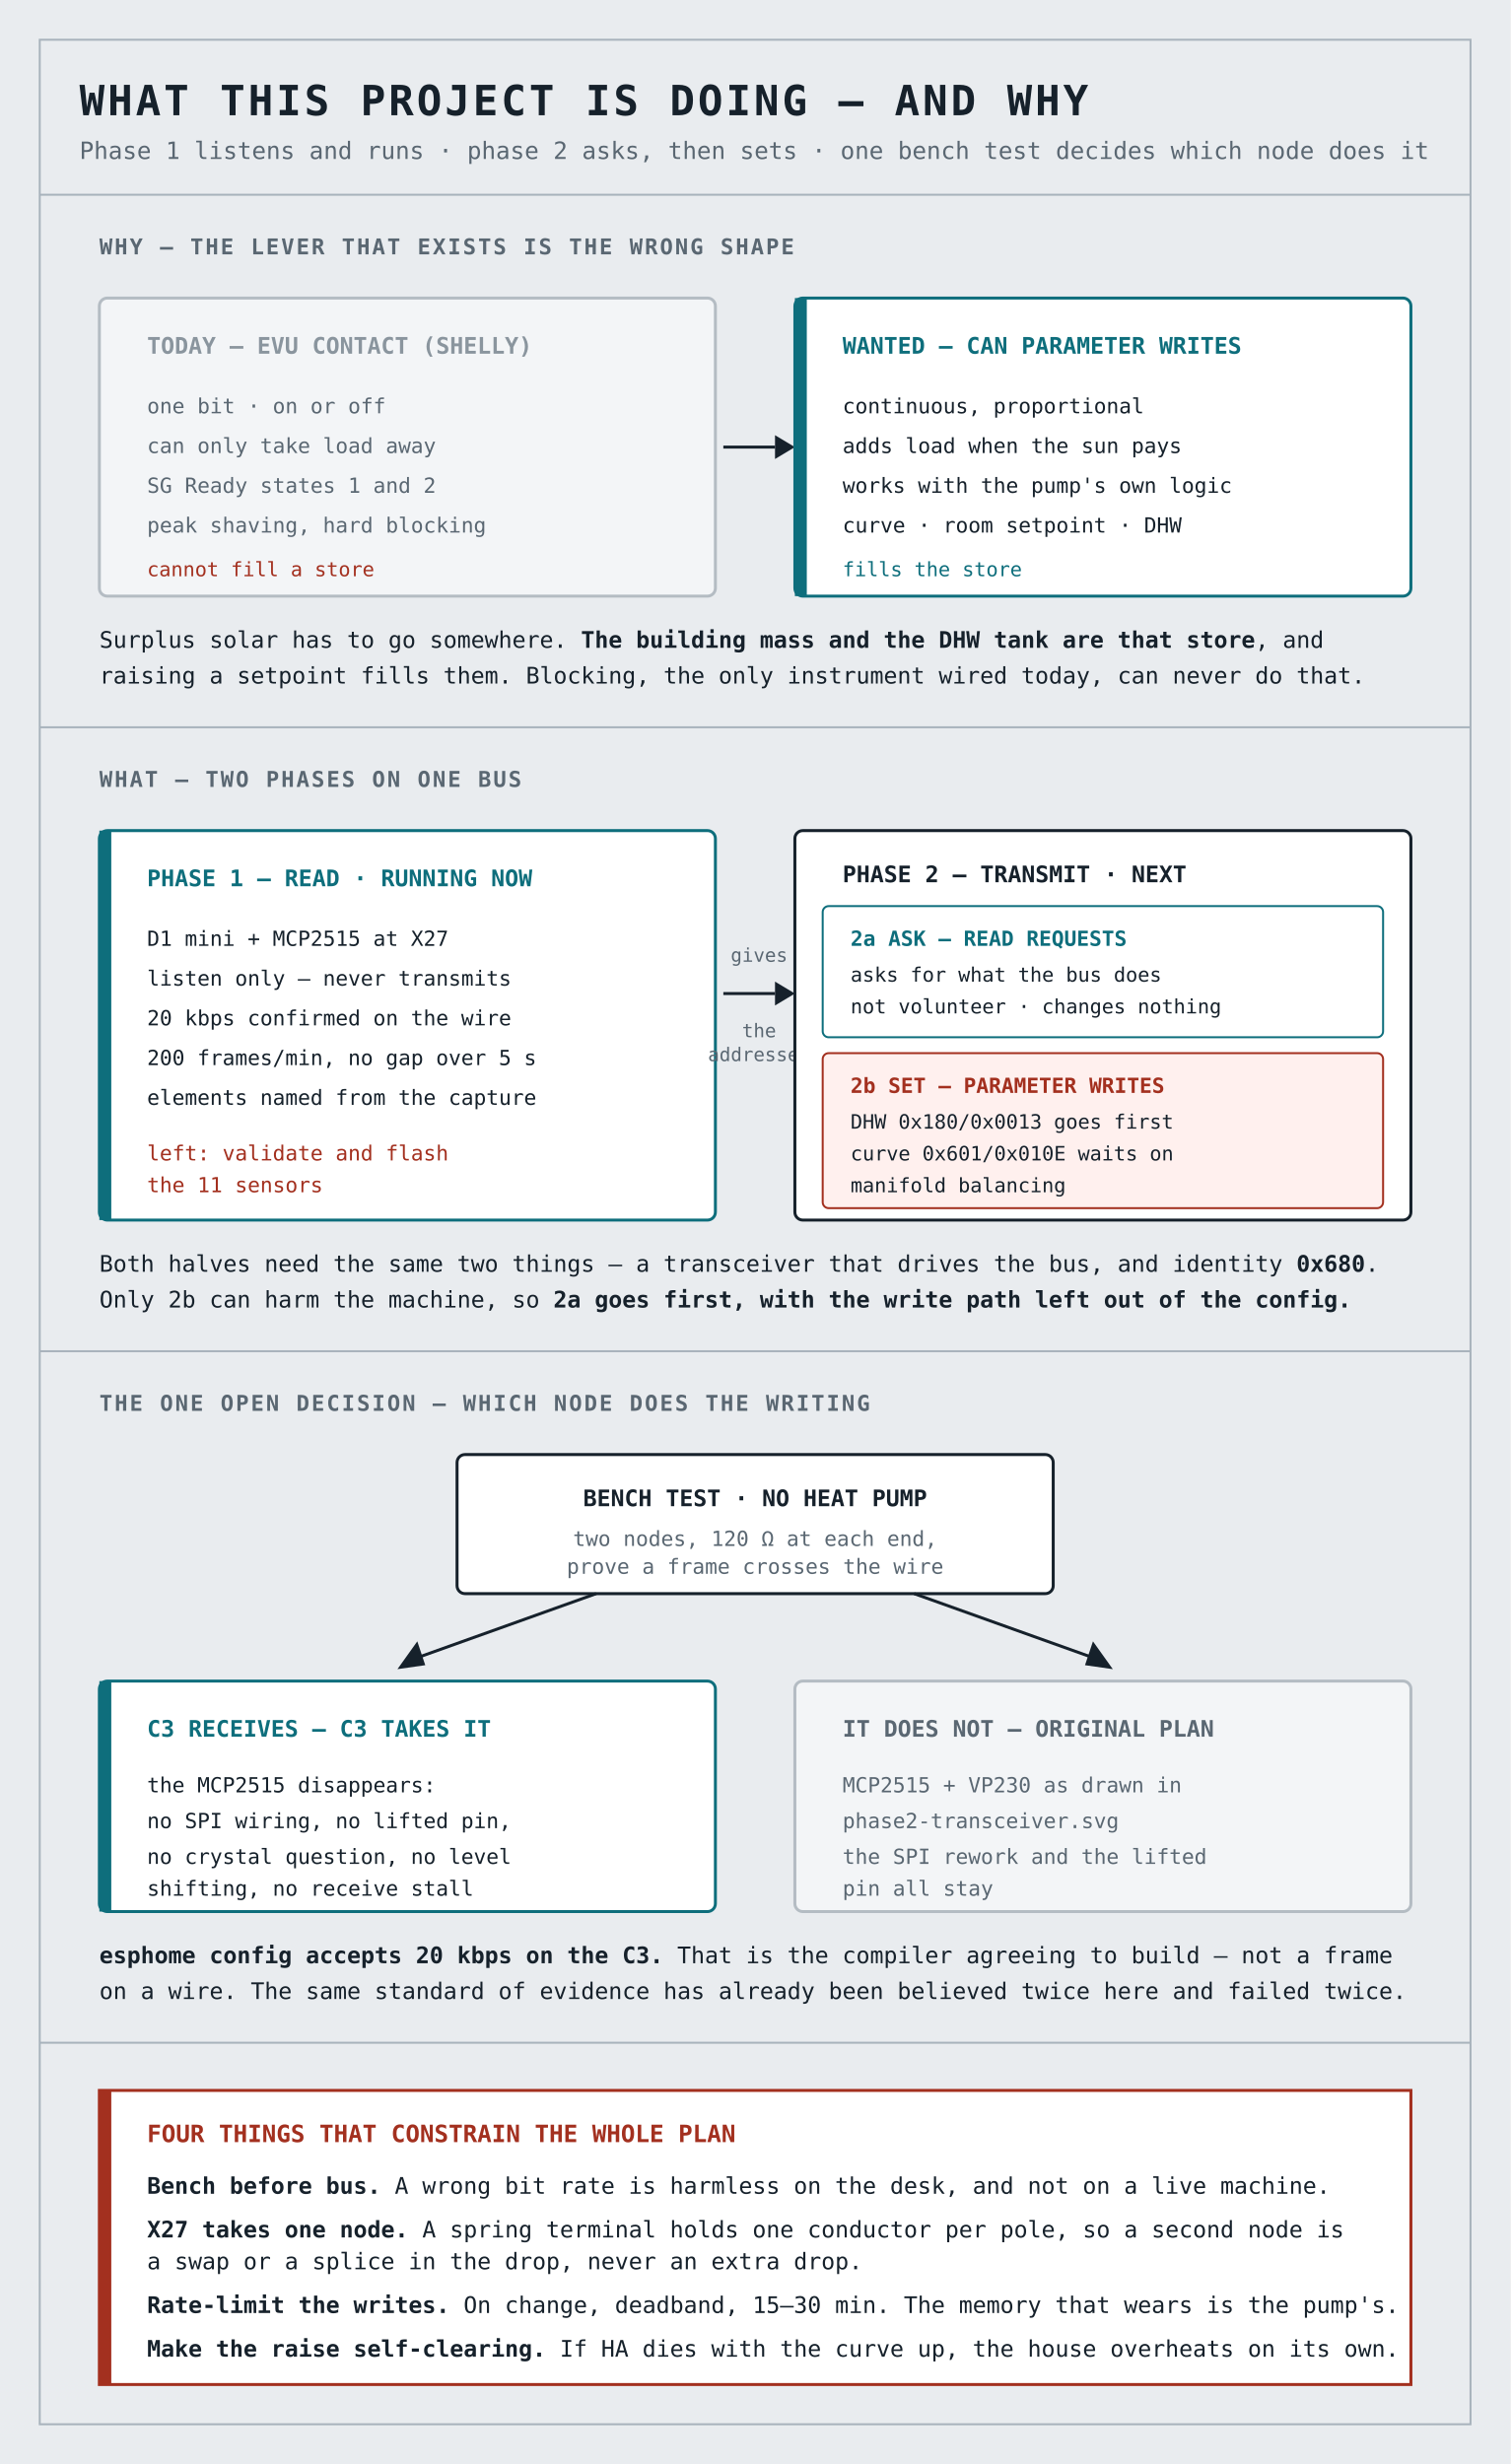
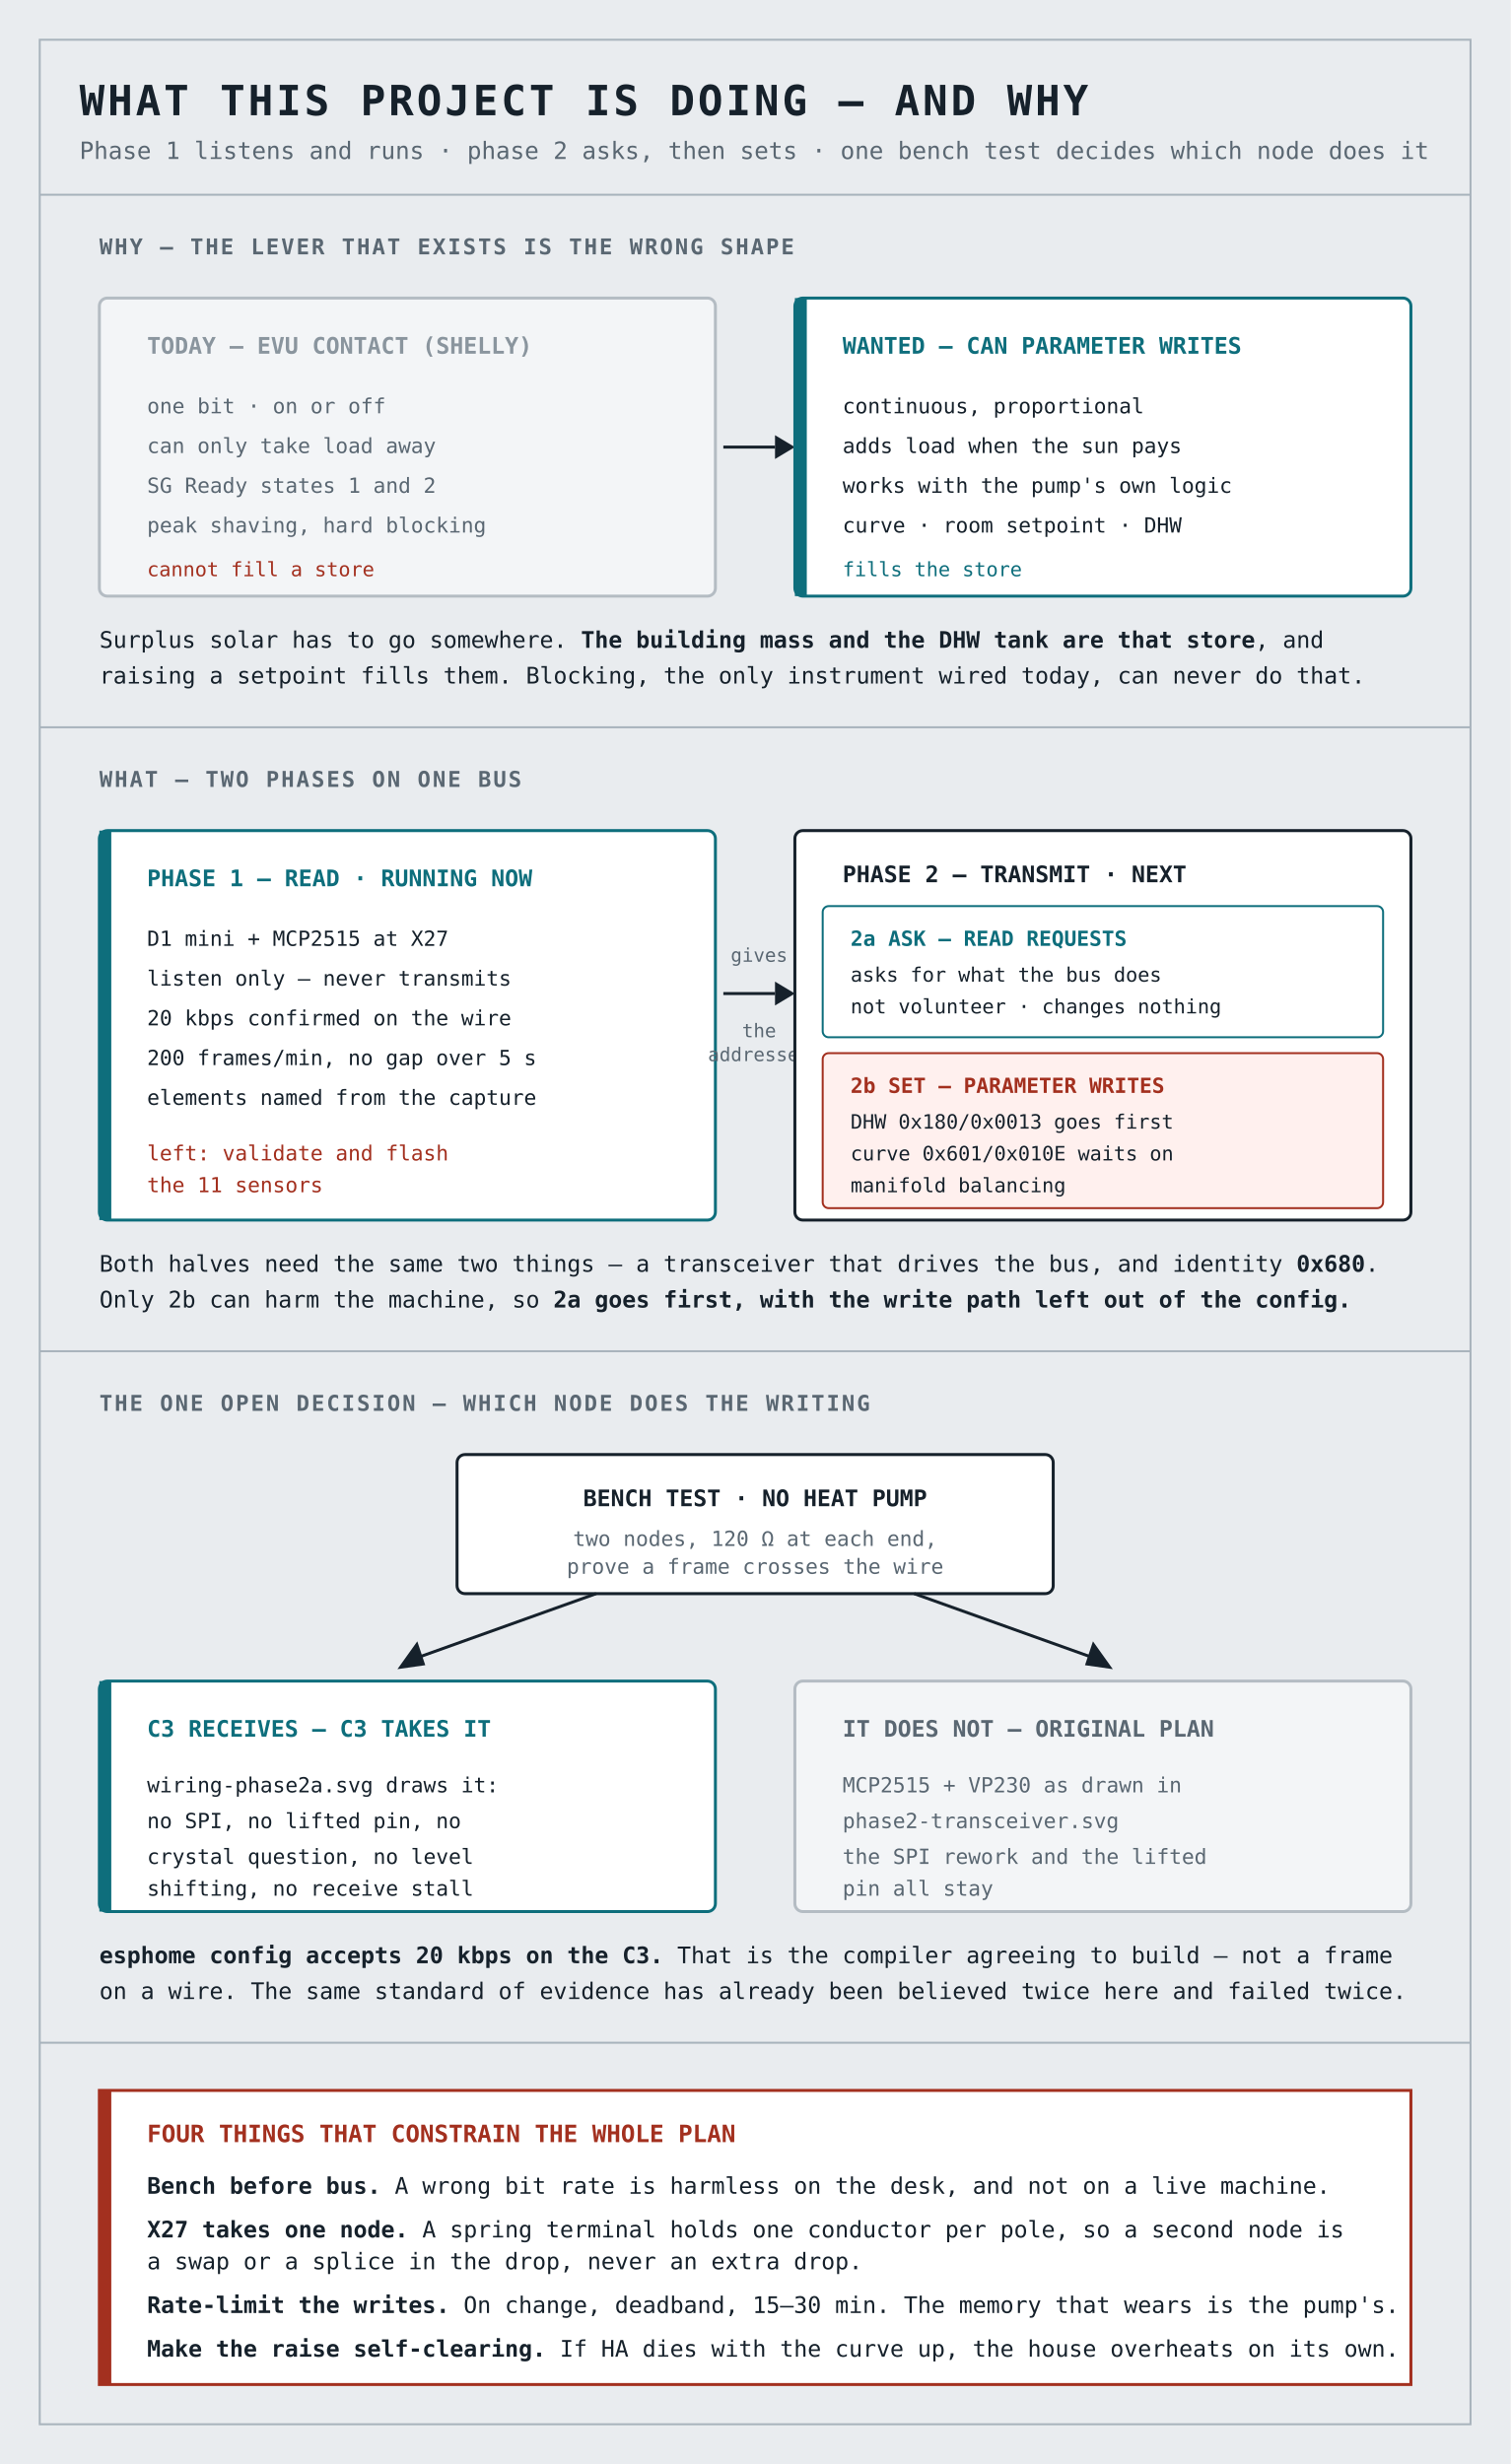
<svg xmlns="http://www.w3.org/2000/svg" viewBox="0 0 760 1240" width="760" height="1240" font-family="ui-monospace, SFMono-Regular, Menlo, Consolas, monospace">
  <rect width="760" height="1240" fill="#E9ECEF" />
  <rect x="20" y="20" width="720" height="1200" fill="none" stroke="#A8B3BC" />
  <text x="40" y="58" font-size="21" font-weight="700" fill="#16212B" letter-spacing="1.5">WHAT THIS PROJECT IS DOING — AND WHY</text>
  <text x="40" y="80" font-size="12" fill="#5A6772">Phase 1 listens and runs · phase 2 asks, then sets · one bench test decides which node does it</text>
  <line x1="20" y1="98" x2="740" y2="98" stroke="#A8B3BC" />
  <text x="50" y="128" font-size="11" font-weight="700" fill="#5A6772" letter-spacing="1">WHY — THE LEVER THAT EXISTS IS THE WRONG SHAPE</text>
  <rect x="50" y="150" width="310" height="150" rx="4" fill="#F3F5F7" stroke="#B4BCC3" stroke-width="1.5" />
  <text x="74" y="178" font-size="11.5" font-weight="700" fill="#8A959E">TODAY — EVU CONTACT (SHELLY)</text>
  <g font-size="10.5" fill="#5A6772">
    <text x="74" y="208">one bit · on or off</text>
    <text x="74" y="228">can only take load away</text>
    <text x="74" y="248">SG Ready states 1 and 2</text>
    <text x="74" y="268">peak shaving, hard blocking</text>
  </g>
  <text x="74" y="290" font-size="10" fill="#A3301F">cannot fill a store</text>
  <line x1="364" y1="225" x2="390" y2="225" stroke="#16212B" stroke-width="1.5" />
  <polygon points="390,219 400,225 390,231" fill="#16212B" />
  <rect x="400" y="150" width="310" height="150" rx="4" fill="#FFFFFF" stroke="#0E6E7C" stroke-width="1.5" />
  <rect x="400" y="150" width="6" height="150" fill="#0E6E7C" />
  <text x="424" y="178" font-size="11.5" font-weight="700" fill="#0E6E7C">WANTED — CAN PARAMETER WRITES</text>
  <g font-size="10.5" fill="#16212B">
    <text x="424" y="208">continuous, proportional</text>
    <text x="424" y="228">adds load when the sun pays</text>
    <text x="424" y="248">works with the pump's own logic</text>
    <text x="424" y="268">curve · room setpoint · DHW</text>
  </g>
  <text x="424" y="290" font-size="10" fill="#0E6E7C">fills the store</text>
  <text x="50" y="326" font-size="11.5" fill="#16212B">Surplus solar has to go somewhere. <tspan font-weight="700">The building mass and the DHW tank are that store</tspan>, and</text>
  <text x="50" y="344" font-size="11.5" fill="#16212B">raising a setpoint fills them. Blocking, the only instrument wired today, can never do that.</text>
  <line x1="20" y1="366" x2="740" y2="366" stroke="#A8B3BC" />
  <text x="50" y="396" font-size="11" font-weight="700" fill="#5A6772" letter-spacing="1">WHAT — TWO PHASES ON ONE BUS</text>
  <rect x="50" y="418" width="310" height="196" rx="4" fill="#FFFFFF" stroke="#0E6E7C" stroke-width="1.5" />
  <rect x="50" y="418" width="6" height="196" fill="#0E6E7C" />
  <text x="74" y="446" font-size="11.5" font-weight="700" fill="#0E6E7C">PHASE 1 — READ · RUNNING NOW</text>
  <g font-size="10.5" fill="#16212B">
    <text x="74" y="476">D1 mini + MCP2515 at X27</text>
    <text x="74" y="496">listen only — never transmits</text>
    <text x="74" y="516">20 kbps confirmed on the wire</text>
    <text x="74" y="536">200 frames/min, no gap over 5 s</text>
    <text x="74" y="556">elements named from the capture</text>
  </g>
  <text x="74" y="584" font-size="10.5" fill="#A3301F">left: validate and flash</text>
  <text x="74" y="600" font-size="10.5" fill="#A3301F">the 11 sensors</text>
  <line x1="364" y1="500" x2="390" y2="500" stroke="#16212B" stroke-width="1.5" />
  <polygon points="390,494 400,500 390,506" fill="#16212B" />
  <text x="382" y="484" font-size="9.5" fill="#5A6772" text-anchor="middle">gives</text>
  <text x="382" y="522" font-size="9.5" fill="#5A6772" text-anchor="middle">the</text>
  <text x="382" y="534" font-size="9.5" fill="#5A6772" text-anchor="middle">addresses</text>
  <rect x="400" y="418" width="310" height="196" rx="4" fill="#FFFFFF" stroke="#16212B" stroke-width="1.5" />
  <text x="424" y="444" font-size="11.5" font-weight="700" fill="#16212B">PHASE 2 — TRANSMIT · NEXT</text>
  <rect x="414" y="456" width="282" height="66" rx="3" fill="#FFFFFF" stroke="#0E6E7C" />
  <text x="428" y="476" font-size="10.5" font-weight="700" fill="#0E6E7C">2a  ASK — READ REQUESTS</text>
  <g font-size="10" fill="#16212B">
    <text x="428" y="494">asks for what the bus does</text>
    <text x="428" y="510">not volunteer · changes nothing</text>
  </g>
  <rect x="414" y="530" width="282" height="78" rx="3" fill="#FFF0EE" stroke="#A3301F" />
  <text x="428" y="550" font-size="10.5" font-weight="700" fill="#A3301F">2b  SET — PARAMETER WRITES</text>
  <g font-size="10" fill="#16212B">
    <text x="428" y="568">DHW 0x180/0x0013 goes first</text>
    <text x="428" y="584">curve 0x601/0x010E waits on</text>
    <text x="428" y="600">manifold balancing</text>
  </g>
  <text x="50" y="640" font-size="11.5" fill="#16212B">Both halves need the same two things — a transceiver that drives the bus, and identity <tspan font-weight="700">0x680</tspan>.</text>
  <text x="50" y="658" font-size="11.5" fill="#16212B">Only 2b can harm the machine, so <tspan font-weight="700">2a goes first, with the write path left out of the config.</tspan>
  </text>
  <line x1="20" y1="680" x2="740" y2="680" stroke="#A8B3BC" />
  <text x="50" y="710" font-size="11" font-weight="700" fill="#5A6772" letter-spacing="1">THE ONE OPEN DECISION — WHICH NODE DOES THE WRITING</text>
  <rect x="230" y="732" width="300" height="70" rx="4" fill="#FFFFFF" stroke="#16212B" stroke-width="1.5" />
  <text x="380" y="758" font-size="11.5" font-weight="700" fill="#16212B" text-anchor="middle">BENCH TEST · NO HEAT PUMP</text>
  <text x="380" y="778" font-size="10.5" fill="#5A6772" text-anchor="middle">two nodes, 120 Ω at each end,</text>
  <text x="380" y="792" font-size="10.5" fill="#5A6772" text-anchor="middle">prove a frame crosses the wire</text>
  <line x1="300" y1="802" x2="205" y2="836" stroke="#16212B" stroke-width="1.5" />
  <polygon points="210,826 200,840 214,838" fill="#16212B" />
  <line x1="460" y1="802" x2="555" y2="836" stroke="#16212B" stroke-width="1.5" />
  <polygon points="550,826 560,840 546,838" fill="#16212B" />
  <rect x="50" y="846" width="310" height="116" rx="4" fill="#FFFFFF" stroke="#0E6E7C" stroke-width="1.5" />
  <rect x="50" y="846" width="6" height="116" fill="#0E6E7C" />
  <text x="74" y="874" font-size="11.5" font-weight="700" fill="#0E6E7C">C3 RECEIVES — C3 TAKES IT</text>
  <g font-size="10.5" fill="#16212B">
-     <text x="74" y="902">the MCP2515 disappears:</text>
-     <text x="74" y="920">no SPI wiring, no lifted pin,</text>
-     <text x="74" y="938">no crystal question, no level</text>
+     <text x="74" y="902">wiring-phase2a.svg draws it:</text>
+     <text x="74" y="920">no SPI, no lifted pin, no</text>
+     <text x="74" y="938">crystal question, no level</text>
    <text x="74" y="954">shifting, no receive stall</text>
  </g>
  <rect x="400" y="846" width="310" height="116" rx="4" fill="#F3F5F7" stroke="#B4BCC3" stroke-width="1.5" />
  <text x="424" y="874" font-size="11.5" font-weight="700" fill="#5A6772">IT DOES NOT — ORIGINAL PLAN</text>
  <g font-size="10.5" fill="#5A6772">
    <text x="424" y="902">MCP2515 + VP230 as drawn in</text>
    <text x="424" y="920">phase2-transceiver.svg</text>
    <text x="424" y="938">the SPI rework and the lifted</text>
    <text x="424" y="954">pin all stay</text>
  </g>
  <text x="50" y="988" font-size="11.5" fill="#16212B">
    <tspan font-weight="700">esphome config accepts 20 kbps on the C3.</tspan> That is the compiler agreeing to build — not a frame</text>
  <text x="50" y="1006" font-size="11.5" fill="#16212B">on a wire. The same standard of evidence has already been believed twice here and failed twice.</text>
  <line x1="20" y1="1028" x2="740" y2="1028" stroke="#A8B3BC" />
  <rect x="50" y="1052" width="660" height="148" fill="#FFFFFF" stroke="#A3301F" stroke-width="1.5" />
  <rect x="50" y="1052" width="6" height="148" fill="#A3301F" />
  <text x="74" y="1078" font-size="12" font-weight="700" fill="#A3301F">FOUR THINGS THAT CONSTRAIN THE WHOLE PLAN</text>
  <g font-size="11.5" fill="#16212B">
    <text x="74" y="1104">
      <tspan font-weight="700">Bench before bus.</tspan> A wrong bit rate is harmless on the desk, and not on a live machine.</text>
    <text x="74" y="1126">
      <tspan font-weight="700">X27 takes one node.</tspan> A spring terminal holds one conductor per pole, so a second node is</text>
    <text x="74" y="1142">a swap or a splice in the drop, never an extra drop.</text>
    <text x="74" y="1164">
      <tspan font-weight="700">Rate-limit the writes.</tspan> On change, deadband, 15–30 min. The memory that wears is the pump's.</text>
    <text x="74" y="1186">
      <tspan font-weight="700">Make the raise self-clearing.</tspan> If HA dies with the curve up, the house overheats on its own.</text>
  </g>
</svg>
